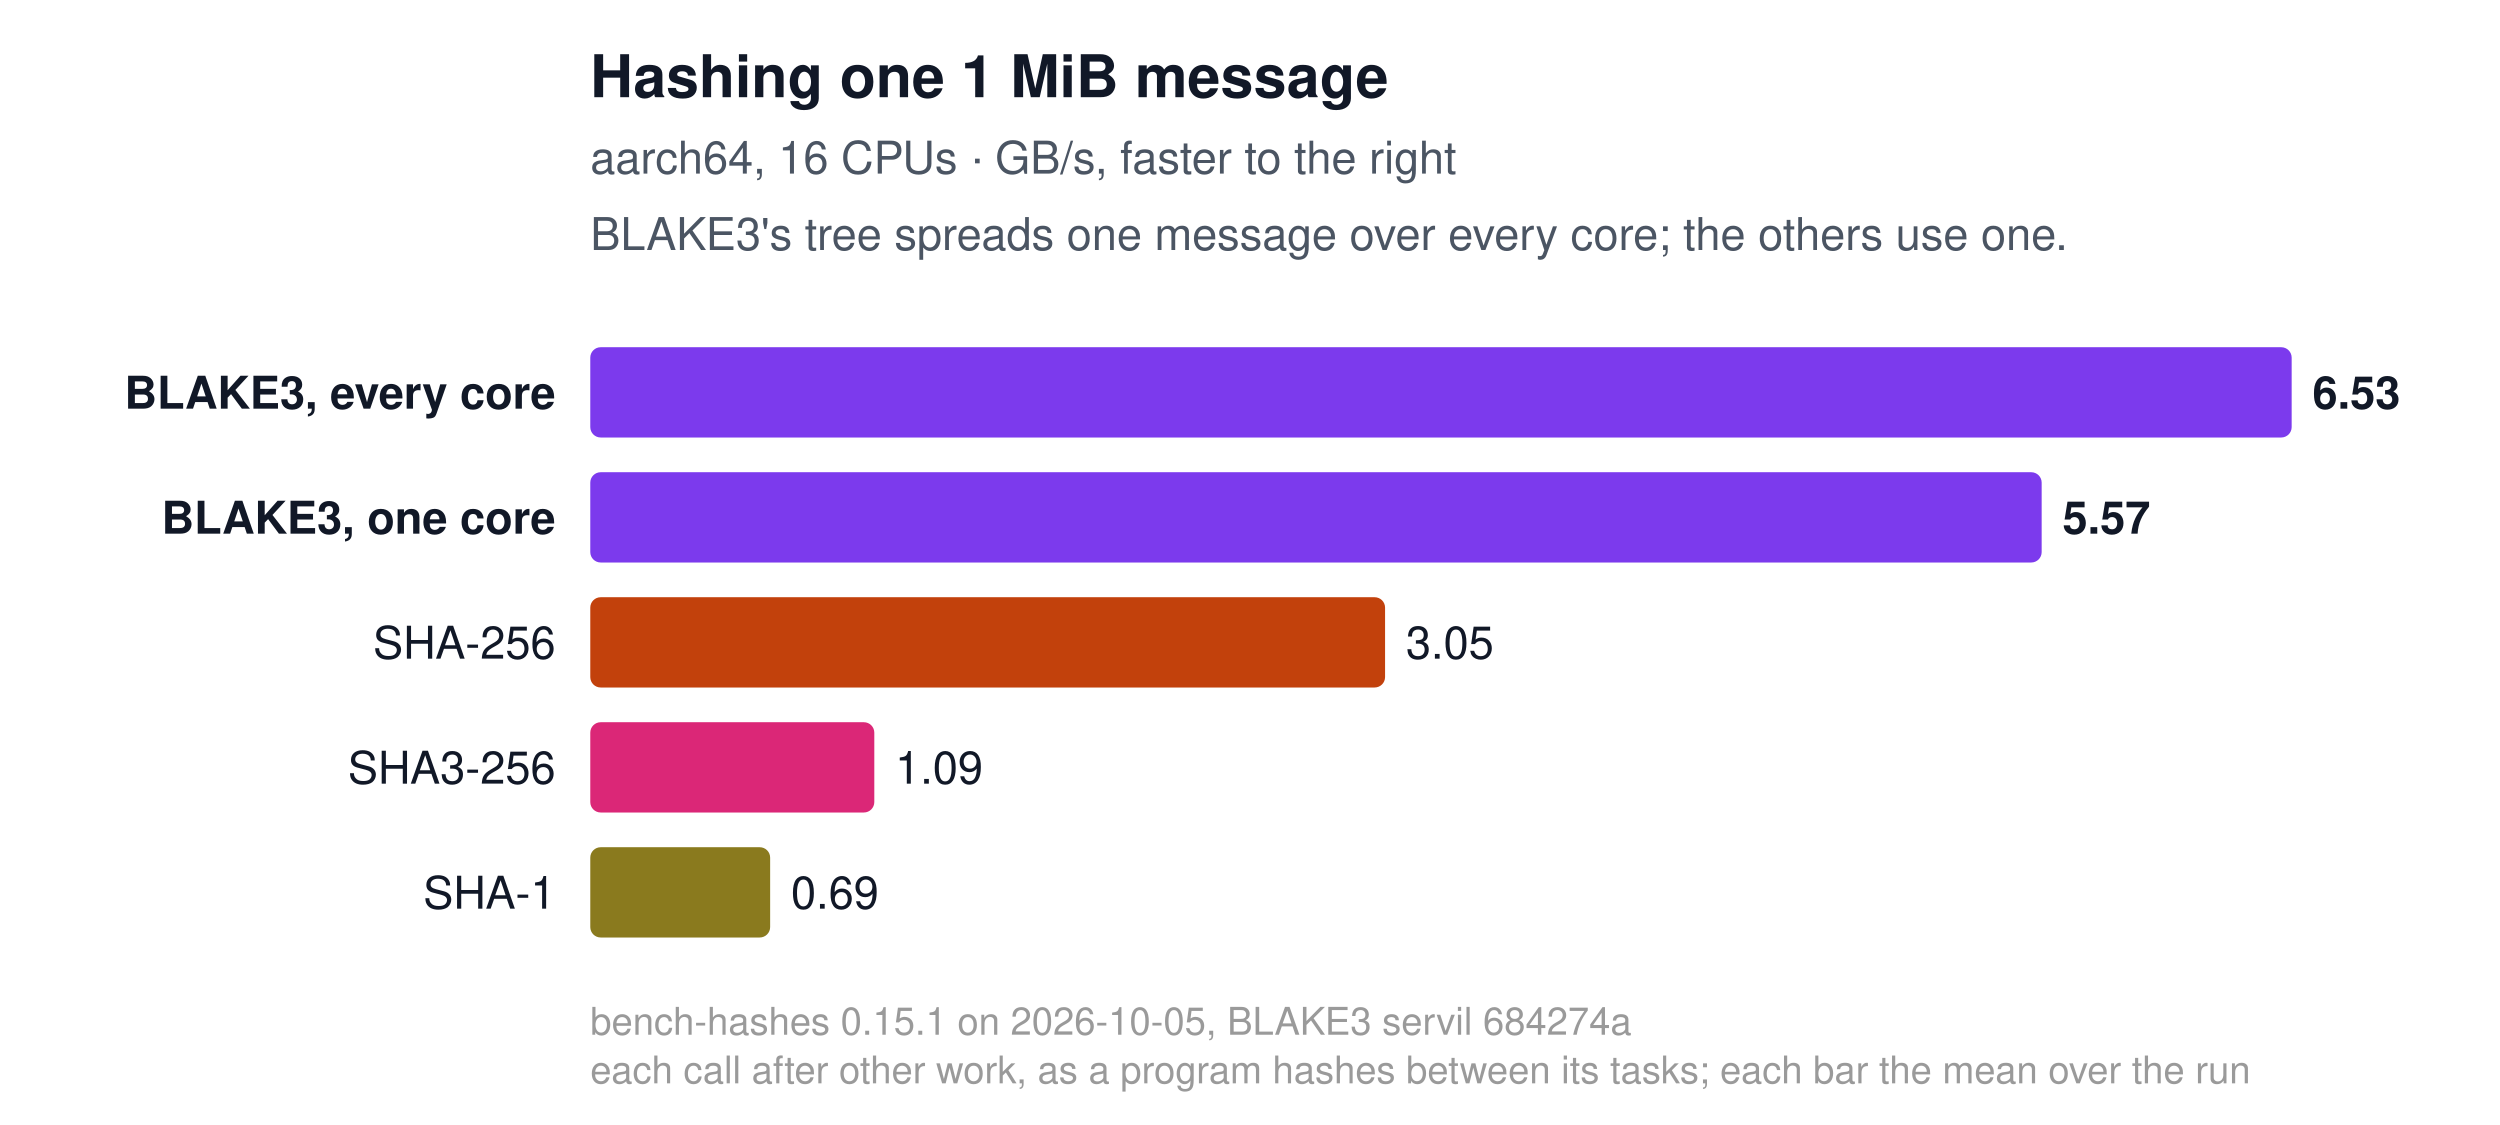
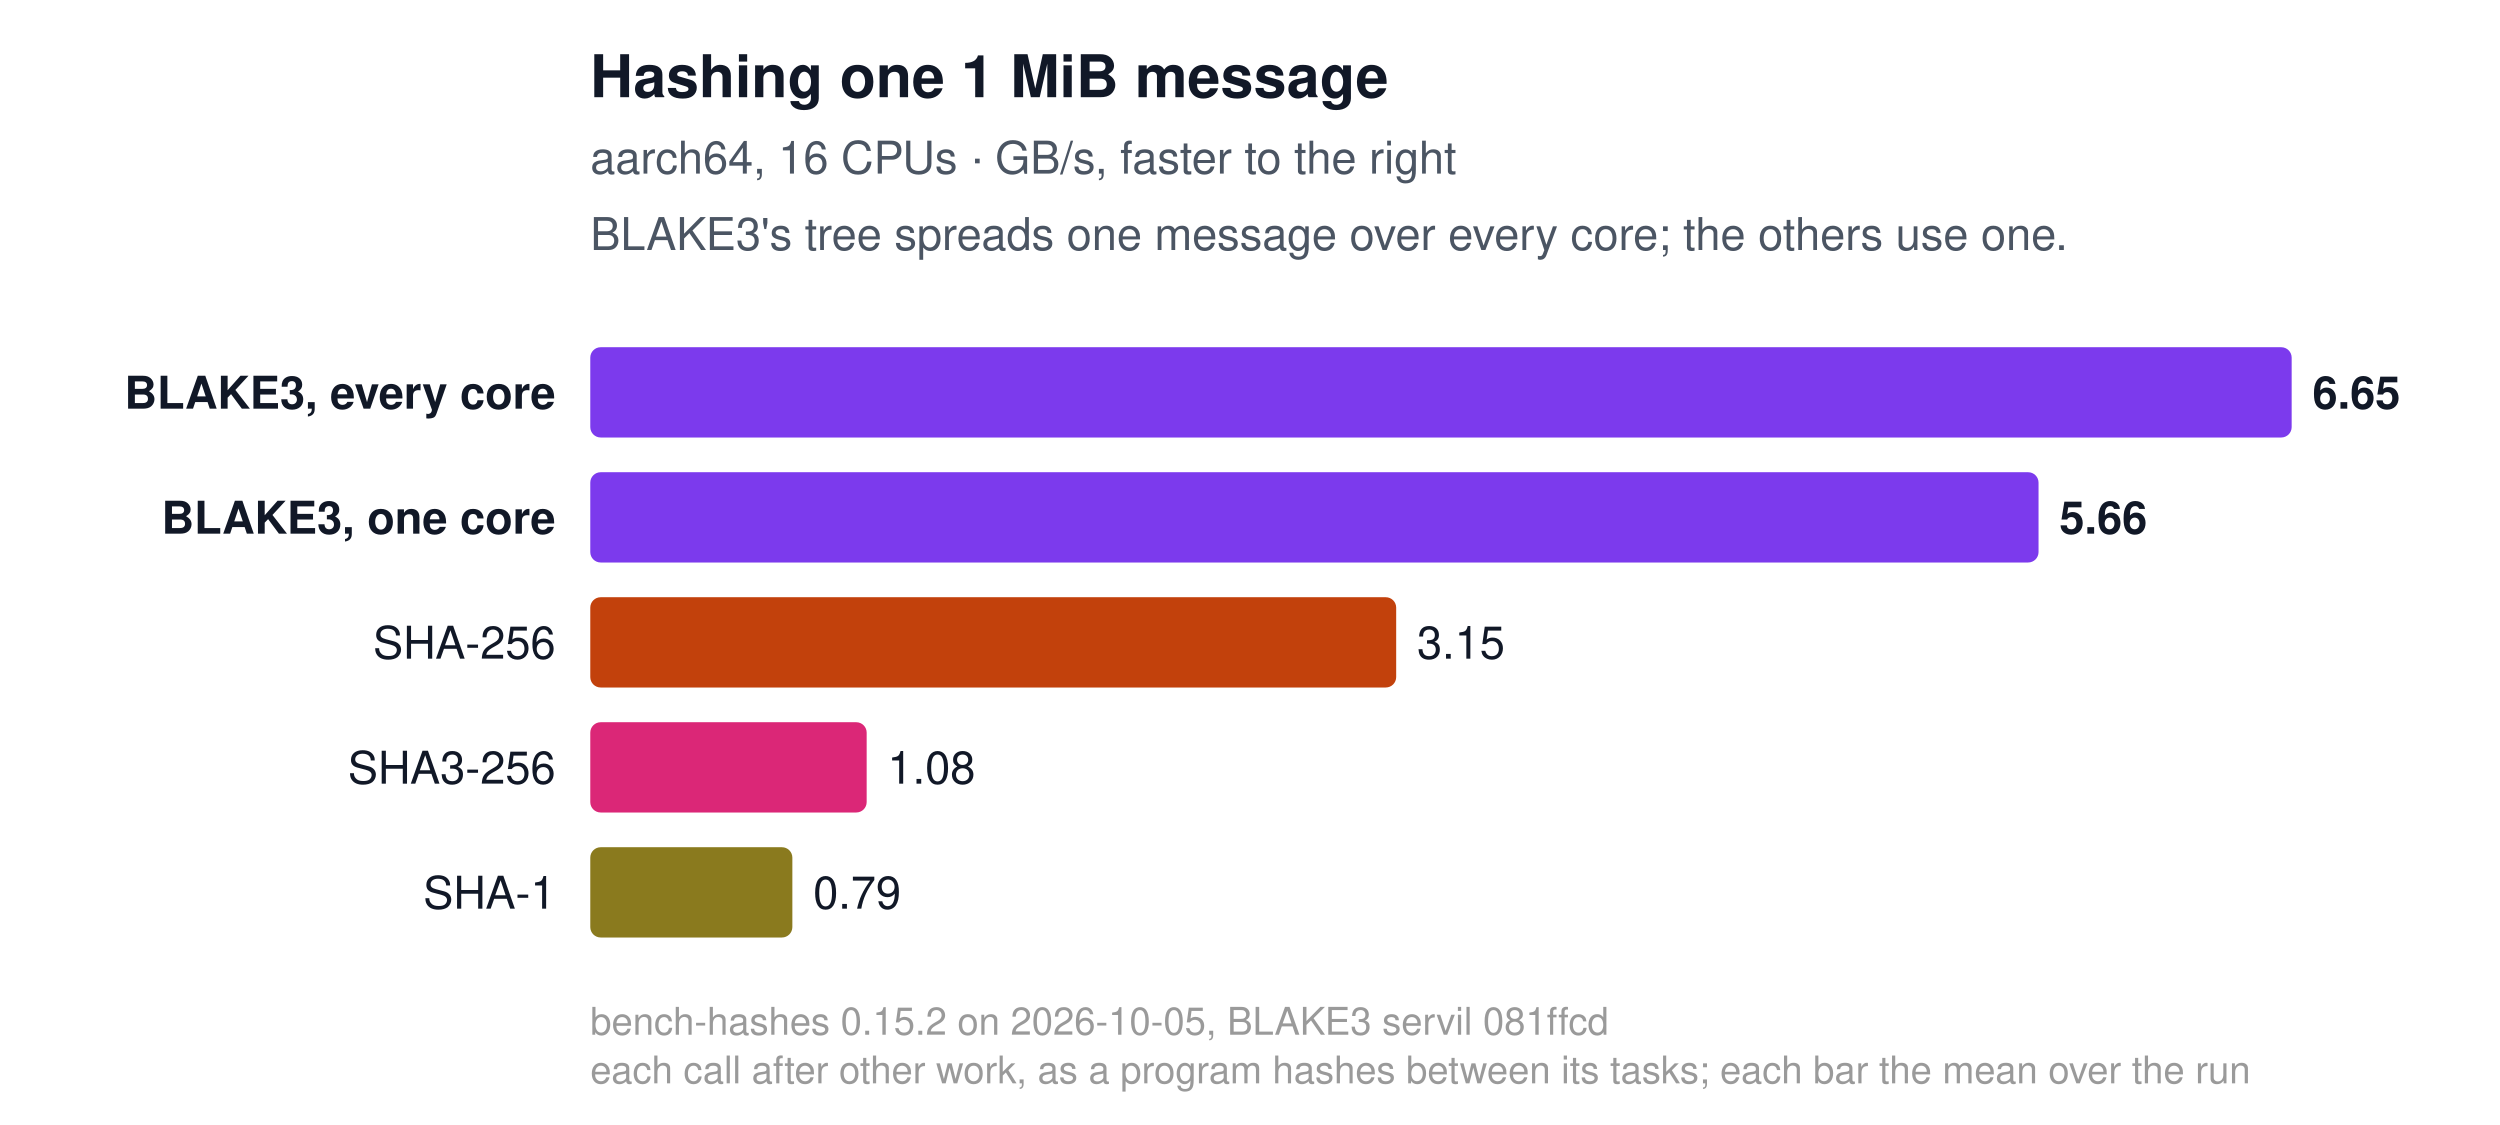
<svg xmlns="http://www.w3.org/2000/svg" width="720" height="324" viewBox="0 0 720 324" font-family="-apple-system, BlinkMacSystemFont, 'Segoe UI', Helvetica, Arial, sans-serif">
  <rect width="720" height="324" fill="#ffffff" />
  <text x="170" y="28" font-size="17" font-weight="600" fill="#111827">Hashing one 1 MiB message</text>
  <text x="170" y="50" font-size="13" fill="#4b5563">aarch64, 16 CPUs · GB/s, faster to the right</text>
  <text x="170" y="72" font-size="13" fill="#4b5563">BLAKE3's tree spreads one message over every core; the others use one.</text>
  <text x="160" y="117.7" font-size="13" fill="#111827" text-anchor="end" font-weight="600">BLAKE3, every core</text>
  <rect x="170" y="100" width="490.0" height="26" rx="3" fill="#7c3aed" />
-   <text x="666.0" y="117.7" font-size="13" fill="#111827" font-weight="600">6.53</text>
+   <text x="666.0" y="117.7" font-size="13" fill="#111827" font-weight="600">6.65</text>
  <text x="160" y="153.7" font-size="13" fill="#111827" text-anchor="end" font-weight="600">BLAKE3, one core</text>
-   <rect x="170" y="136" width="418.0" height="26" rx="3" fill="#7c3aed" />
-   <text x="594.0" y="153.7" font-size="13" fill="#111827" font-weight="600">5.57</text>
+   <rect x="170" y="136" width="417.1" height="26" rx="3" fill="#7c3aed" />
+   <text x="593.1" y="153.7" font-size="13" fill="#111827" font-weight="600">5.66</text>
  <text x="160" y="189.7" font-size="13" fill="#111827" text-anchor="end">SHA-256</text>
-   <rect x="170" y="172" width="228.9" height="26" rx="3" fill="#c2410c" />
-   <text x="404.9" y="189.7" font-size="13" fill="#111827">3.05</text>
+   <rect x="170" y="172" width="232.1" height="26" rx="3" fill="#c2410c" />
+   <text x="408.1" y="189.7" font-size="13" fill="#111827">3.15</text>
  <text x="160" y="225.7" font-size="13" fill="#111827" text-anchor="end">SHA3-256</text>
-   <rect x="170" y="208" width="81.8" height="26" rx="3" fill="#db2777" />
-   <text x="257.8" y="225.7" font-size="13" fill="#111827">1.09</text>
+   <rect x="170" y="208" width="79.6" height="26" rx="3" fill="#db2777" />
+   <text x="255.6" y="225.7" font-size="13" fill="#111827">1.08</text>
  <text x="160" y="261.7" font-size="13" fill="#111827" text-anchor="end">SHA-1</text>
-   <rect x="170" y="244" width="51.8" height="26" rx="3" fill="#8a7a1e" />
-   <text x="227.8" y="261.7" font-size="13" fill="#111827">0.69</text>
-   <text x="170" y="298.0" font-size="11" fill="#9a9a9a">bench-hashes 0.15.1 on 2026-10-05, BLAKE3 servil 684274a</text>
+   <rect x="170" y="244" width="58.2" height="26" rx="3" fill="#8a7a1e" />
+   <text x="234.2" y="261.7" font-size="13" fill="#111827">0.79</text>
+   <text x="170" y="298.0" font-size="11" fill="#9a9a9a">bench-hashes 0.15.2 on 2026-10-05, BLAKE3 servil 081ffcd</text>
  <text x="170" y="312.0" font-size="11" fill="#9a9a9a">each call after other work, as a program hashes between its tasks; each bar the mean over the run</text>
</svg>
